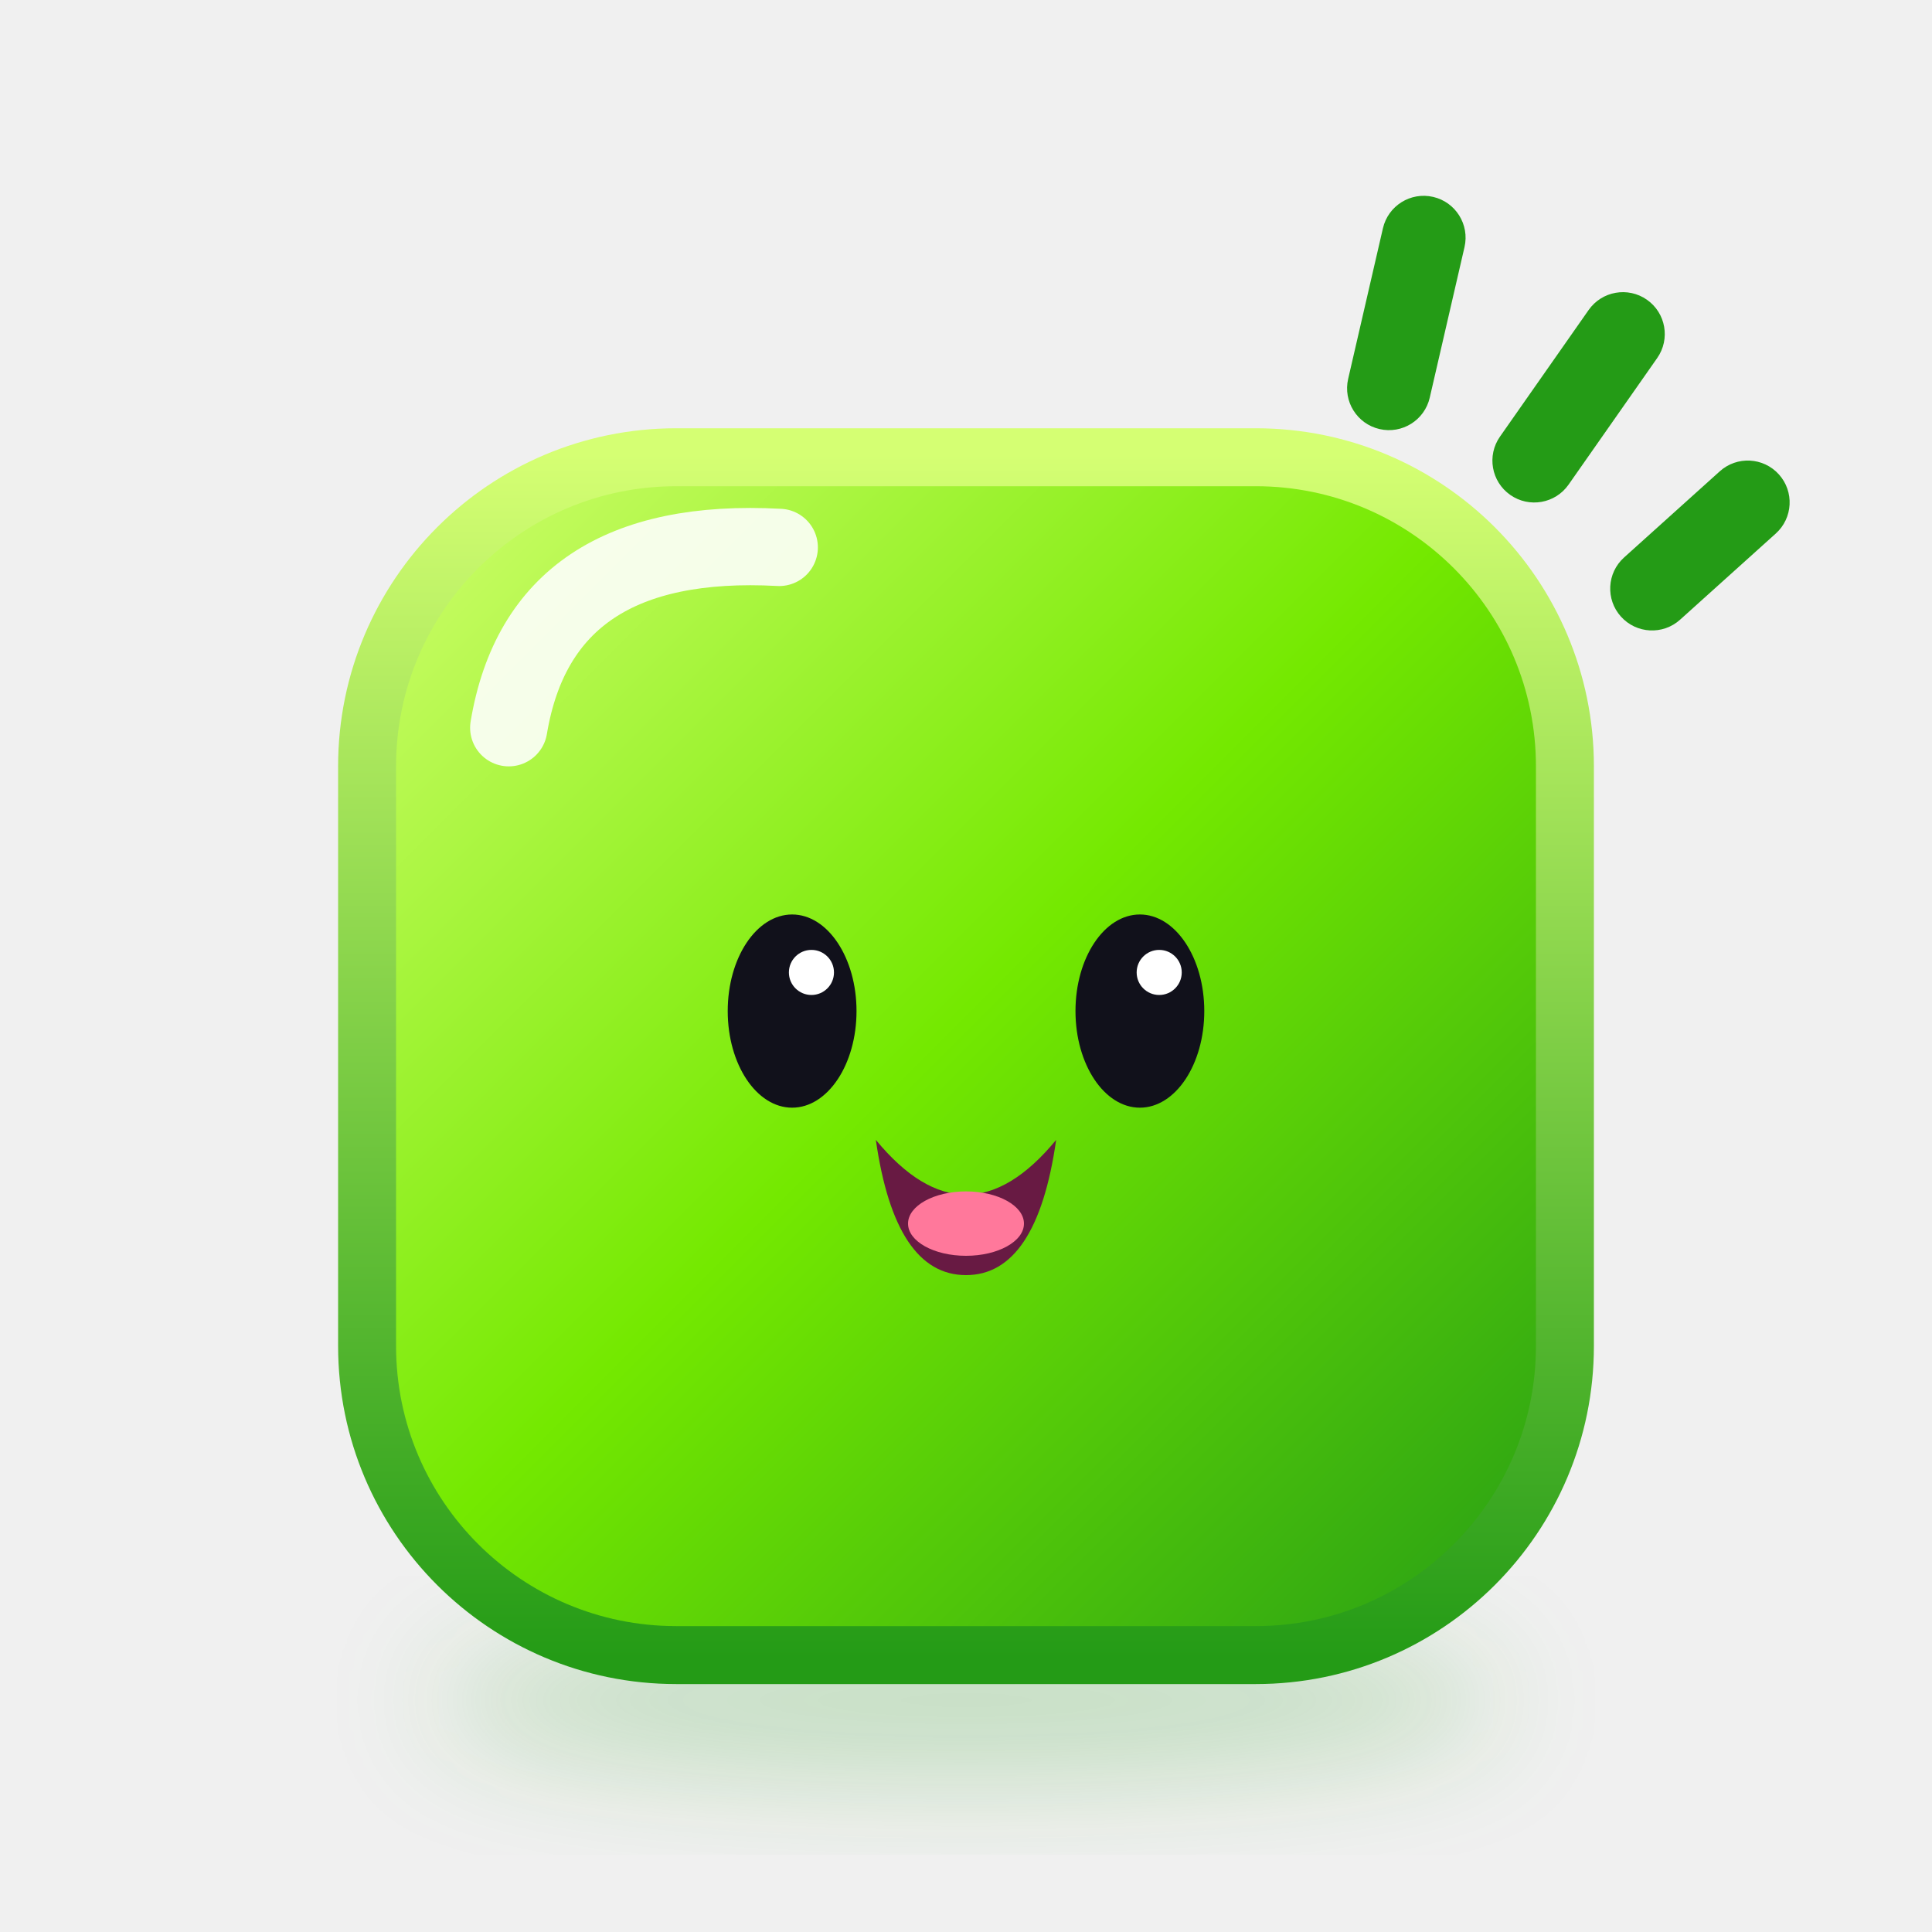
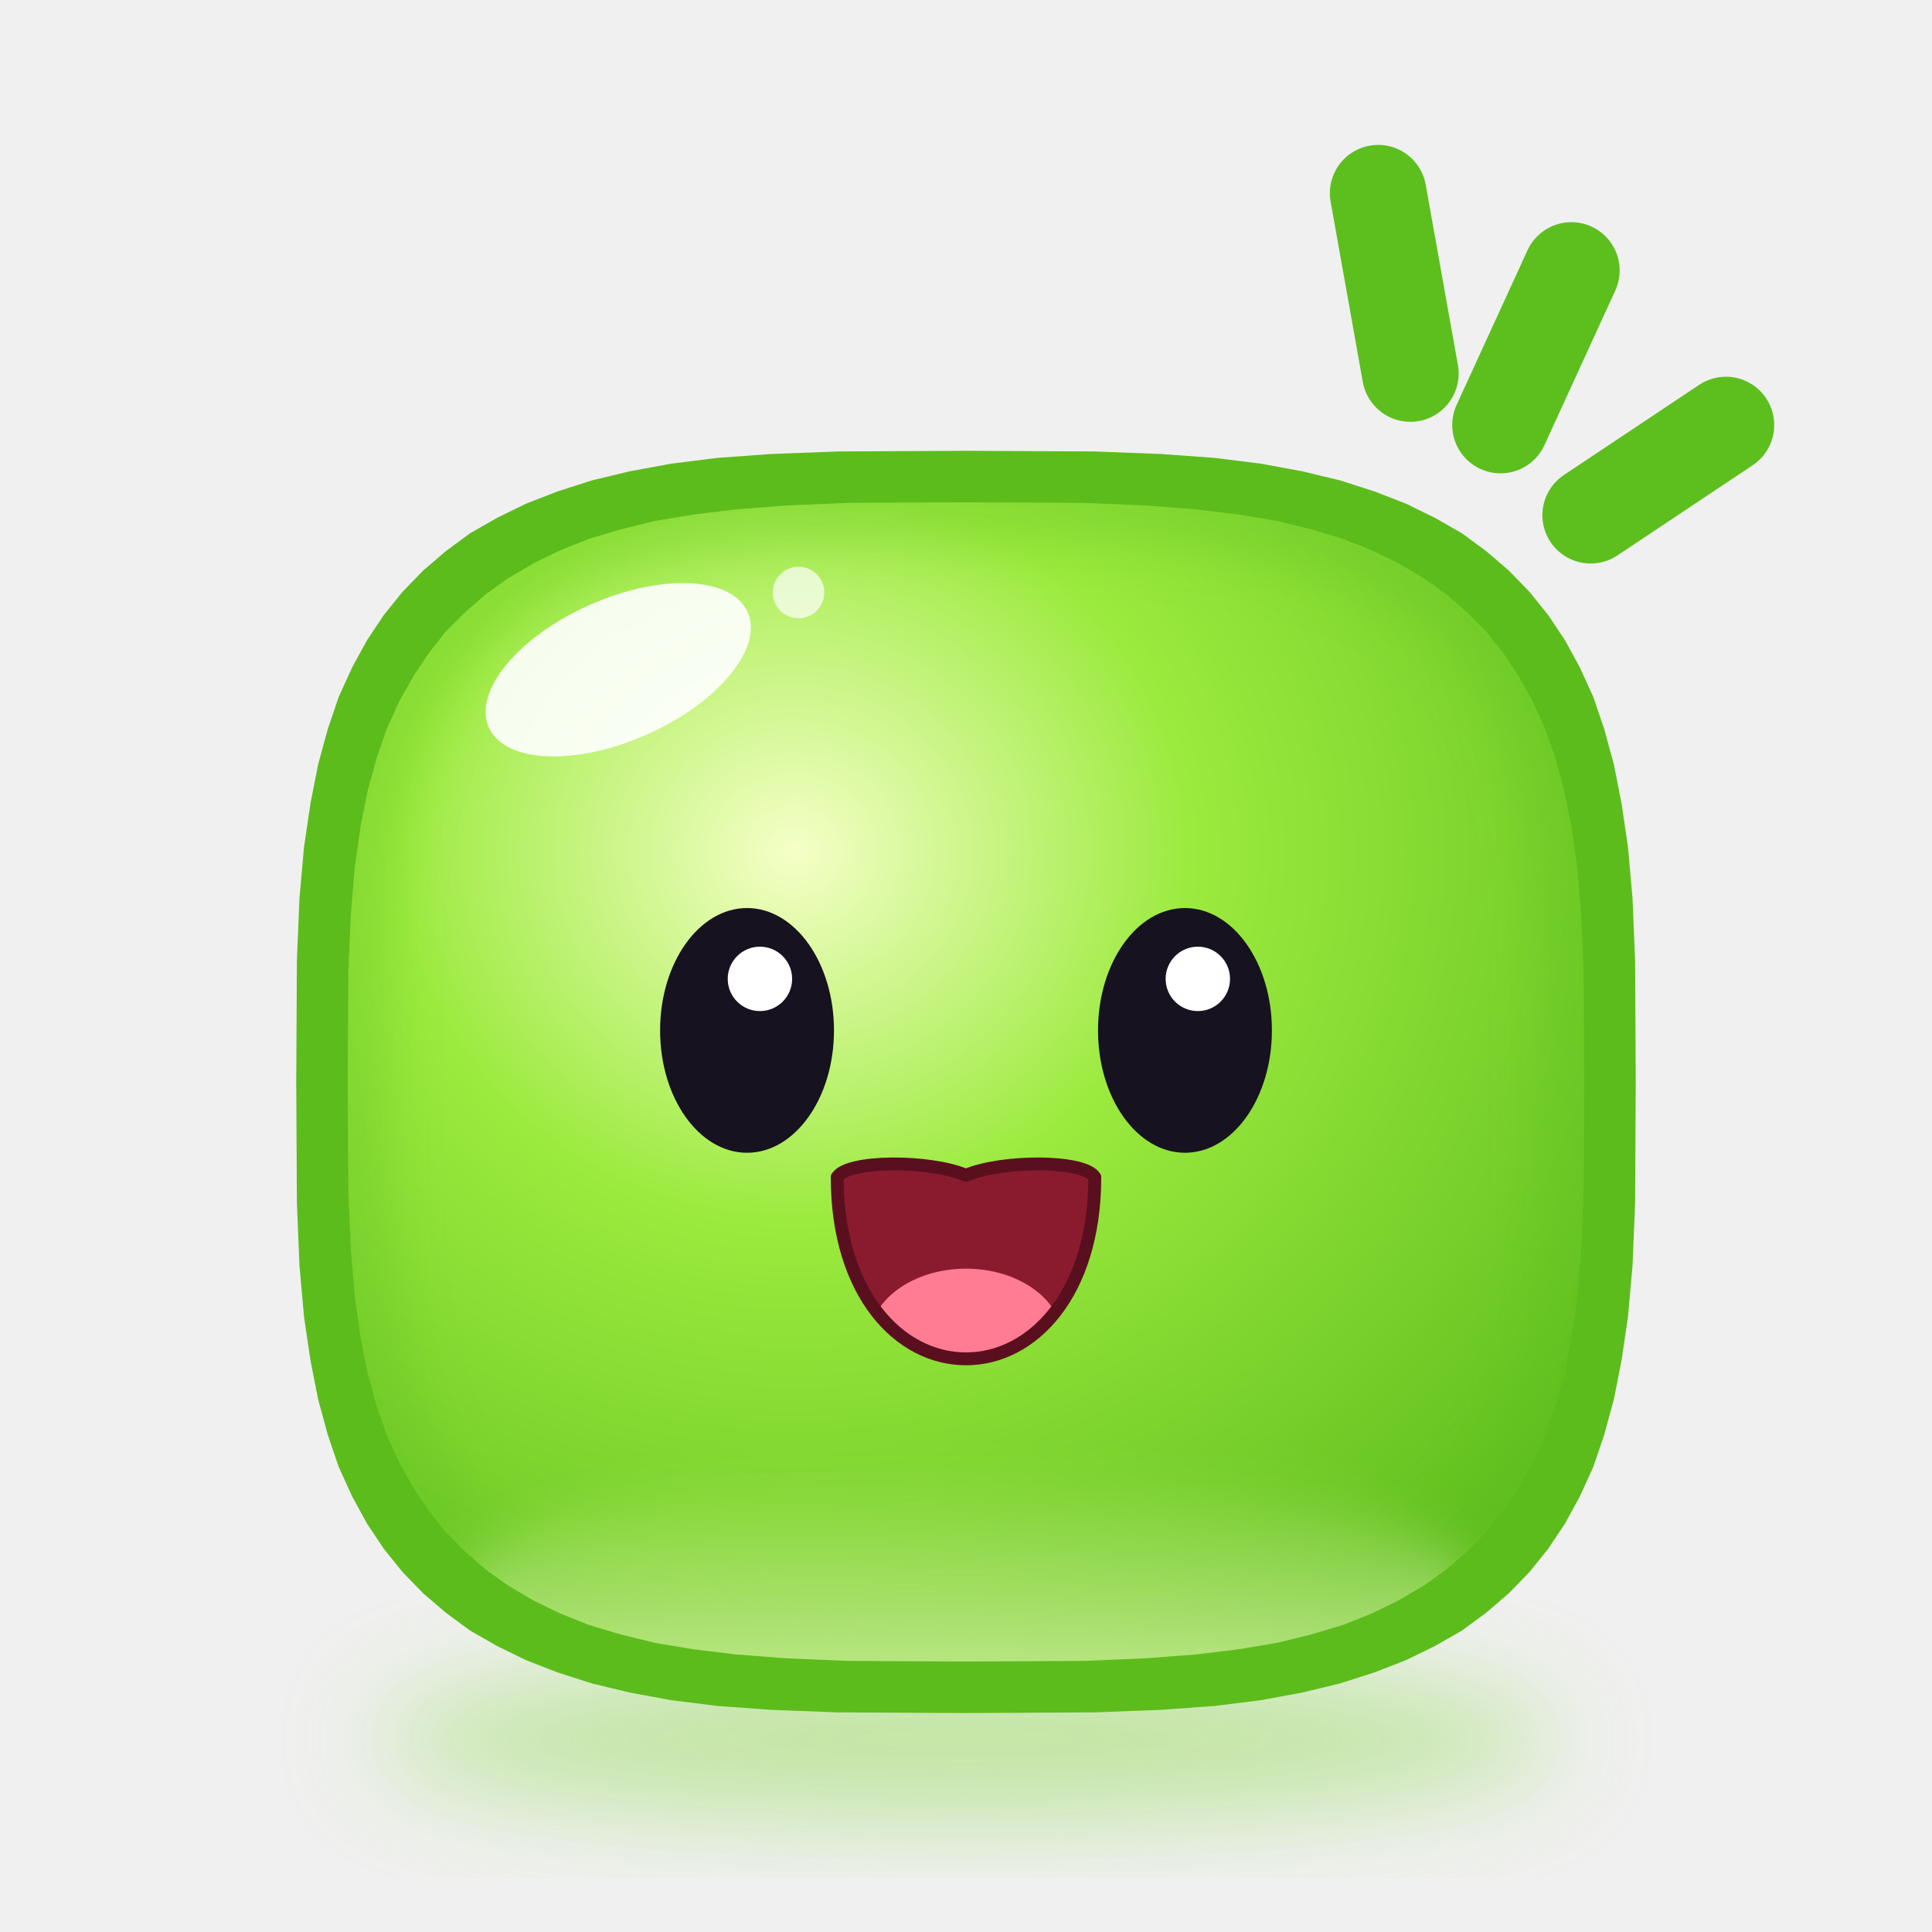
<svg xmlns="http://www.w3.org/2000/svg" width="300" height="300" viewBox="0 0 300 300">
  <defs>
-     <linearGradient id="body" x1="0" y1="0" x2="1" y2="1">
-       <stop offset="0" stop-color="#D5FF73" />
-       <stop offset=".48" stop-color="#74E900" />
-       <stop offset="1" stop-color="#249B16" />
+     <radialGradient id="b" cx=".36" cy=".3" r=".85">
+       <stop offset="0" stop-color="#F5FFC8" />
+       <stop offset=".38" stop-color="#9BEA3E" />
+       <stop offset="1" stop-color="#5CBC1C" />
+     </radialGradient>
+     <linearGradient id="rim" x1="0" y1="0" x2="0" y2="1">
+       <stop offset="0" stop-color="#5CBC1C" />
+       <stop offset="1" stop-color="#5CBC1C" />
    </linearGradient>
-     <linearGradient id="rim" x1="0" y1="0" x2="0" y2="1">
-       <stop offset="0" stop-color="#D5FF73" />
-       <stop offset="1" stop-color="#249B16" />
+     <linearGradient id="low" x1="0" y1="0" x2="0" y2="1">
+       <stop offset="0" stop-color="#F5FFC8" stop-opacity="0" />
+       <stop offset="1" stop-color="#F5FFC8" stop-opacity=".75" />
    </linearGradient>
-     <filter id="shadow" x="-30%" y="-30%" width="160%" height="180%">
-       <feGaussianBlur stdDeviation="9" />
+     <filter id="bl" x="-40%" y="-40%" width="180%" height="180%">
+       <feGaussianBlur stdDeviation="8" />
    </filter>
+     <filter id="bs" x="-20%" y="-20%" width="140%" height="140%">
+       <feGaussianBlur stdDeviation="4" />
+     </filter>
+     <clipPath id="in">
+       <path d="M246.0 168.0 L245.9 185.2 L245.5 194.2 L244.9 201.4 L244.0 207.7 L242.9 213.2 L241.5 218.3 L239.9 222.9 L238.0 227.1 L235.8 231.0 L233.4 234.6 L230.8 237.9 L227.8 240.9 L224.6 243.7 L221.1 246.2 L217.2 248.5 L213.1 250.5 L208.6 252.3 L203.6 253.8 L198.3 255.1 L192.3 256.1 L185.7 256.9 L177.9 257.5 L168.4 257.9 L150.0 258.0 L131.6 257.9 L122.1 257.5 L114.3 256.9 L107.7 256.1 L101.7 255.1 L96.4 253.8 L91.4 252.3 L86.9 250.5 L82.8 248.5 L78.9 246.2 L75.4 243.7 L72.2 240.9 L69.2 237.9 L66.6 234.6 L64.2 231.0 L62.0 227.1 L60.1 222.9 L58.5 218.3 L57.1 213.2 L56.0 207.7 L55.1 201.4 L54.5 194.2 L54.1 185.2 L54.0 168.0 L54.1 150.8 L54.5 141.8 L55.1 134.6 L56.0 128.3 L57.1 122.8 L58.5 117.7 L60.1 113.1 L62.0 108.9 L64.2 105.0 L66.6 101.4 L69.2 98.1 L72.2 95.1 L75.4 92.3 L78.9 89.8 L82.8 87.5 L86.9 85.5 L91.4 83.7 L96.4 82.2 L101.7 80.9 L107.7 79.9 L114.3 79.1 L122.1 78.5 L131.6 78.1 L150.0 78.0 L168.4 78.1 L177.9 78.5 L185.7 79.1 L192.3 79.9 L198.3 80.9 L203.6 82.2 L208.6 83.7 L213.1 85.5 L217.2 87.5 L221.1 89.8 L224.6 92.3 L227.8 95.1 L230.8 98.1 L233.4 101.4 L235.8 105.0 L238.0 108.9 L239.9 113.1 L241.5 117.7 L242.9 122.8 L244.0 128.3 L244.9 134.6 L245.5 141.8 L245.9 150.8Z" />
+     </clipPath>
  </defs>
-   <ellipse cx="150" cy="264" rx="83" ry="12" fill="#249B16" opacity=".22" filter="url(#shadow)" />
-   <rect x="57" y="71" width="186" height="186" rx="48" fill="url(#body)" stroke="url(#rim)" stroke-width="9" />
-   <path d="M79 113 Q84 83 121 85" fill="none" stroke="white" stroke-width="12" stroke-linecap="round" opacity=".88" />
-   <ellipse cx="123" cy="157" rx="10" ry="15" fill="#11111B" />
-   <ellipse cx="177" cy="157" rx="10" ry="15" fill="#11111B" />
-   <circle cx="126" cy="151" r="3.5" fill="white" />
-   <circle cx="180" cy="151" r="3.5" fill="white" />
-   <path d="M136 177 Q150 194 164 177 Q161 198 150 198 Q139 198 136 177Z" fill="#681A43" />
-   <ellipse cx="150" cy="190" rx="9" ry="5" fill="#FF789B" />
-   <g fill="#249B16">
-     <rect x="212" y="30" width="13" height="37" rx="6.5" transform="rotate(13 218 48)" />
-     <rect x="239" y="43" width="13" height="37" rx="6.5" transform="rotate(35 245 61)" />
-     <rect x="258" y="68" width="13" height="33" rx="6.5" transform="rotate(48 264 84)" />
+   <ellipse cx="150" cy="270" rx="92" ry="12" fill="#84D83A" opacity=".45" filter="url(#bl)" />
+   <path d="M254.0 168.0 L253.9 186.8 L253.5 196.5 L252.8 204.4 L251.8 211.2 L250.6 217.3 L249.1 222.8 L247.4 227.8 L245.3 232.4 L243.0 236.6 L240.4 240.5 L237.5 244.1 L234.3 247.4 L230.8 250.4 L227.0 253.2 L222.8 255.6 L218.3 257.8 L213.4 259.7 L208.1 261.4 L202.3 262.8 L195.8 264.0 L188.6 264.9 L180.3 265.5 L169.9 265.9 L150.0 266.0 L130.1 265.9 L119.7 265.5 L111.4 264.9 L104.2 264.0 L97.7 262.8 L91.9 261.4 L86.6 259.7 L81.7 257.8 L77.2 255.6 L73.0 253.2 L69.2 250.4 L65.7 247.4 L62.5 244.1 L59.6 240.5 L57.0 236.6 L54.7 232.4 L52.6 227.8 L50.9 222.8 L49.4 217.3 L48.2 211.2 L47.2 204.4 L46.5 196.5 L46.1 186.8 L46.0 168.0 L46.1 149.2 L46.5 139.5 L47.2 131.6 L48.2 124.8 L49.4 118.7 L50.9 113.2 L52.6 108.2 L54.7 103.6 L57.0 99.4 L59.6 95.5 L62.5 91.9 L65.7 88.6 L69.2 85.6 L73.0 82.8 L77.2 80.4 L81.7 78.2 L86.6 76.3 L91.9 74.6 L97.7 73.2 L104.2 72.0 L111.4 71.1 L119.7 70.5 L130.1 70.1 L150.0 70.0 L169.9 70.1 L180.3 70.5 L188.6 71.1 L195.8 72.0 L202.3 73.2 L208.1 74.6 L213.4 76.3 L218.3 78.2 L222.8 80.4 L227.0 82.8 L230.8 85.6 L234.3 88.6 L237.5 91.9 L240.4 95.5 L243.0 99.4 L245.3 103.6 L247.4 108.2 L249.1 113.2 L250.6 118.7 L251.8 124.8 L252.8 131.6 L253.5 139.5 L253.9 149.2Z" fill="#5CBC1C" />
+   <path d="M246.0 168.0 L245.9 185.2 L245.5 194.2 L244.9 201.4 L244.0 207.7 L242.9 213.2 L241.5 218.3 L239.9 222.9 L238.0 227.1 L235.8 231.0 L233.4 234.6 L230.8 237.9 L227.8 240.9 L224.6 243.7 L221.1 246.2 L217.2 248.5 L213.1 250.5 L208.6 252.3 L203.6 253.8 L198.3 255.1 L192.3 256.1 L185.7 256.9 L177.9 257.5 L168.4 257.9 L150.0 258.0 L131.6 257.9 L122.1 257.5 L114.3 256.9 L107.7 256.1 L101.7 255.1 L96.4 253.8 L91.4 252.3 L86.9 250.5 L82.8 248.5 L78.9 246.2 L75.4 243.7 L72.2 240.9 L69.2 237.9 L66.6 234.6 L64.2 231.0 L62.0 227.1 L60.1 222.9 L58.5 218.3 L57.1 213.2 L56.0 207.7 L55.1 201.4 L54.5 194.2 L54.1 185.2 L54.0 168.0 L54.1 150.8 L54.5 141.8 L55.1 134.6 L56.0 128.3 L57.1 122.8 L58.5 117.7 L60.1 113.1 L62.0 108.9 L64.2 105.0 L66.6 101.4 L69.2 98.1 L72.2 95.1 L75.4 92.3 L78.9 89.8 L82.8 87.5 L86.9 85.5 L91.4 83.7 L96.4 82.2 L101.7 80.9 L107.7 79.9 L114.3 79.1 L122.1 78.5 L131.6 78.1 L150.0 78.0 L168.4 78.1 L177.9 78.5 L185.7 79.1 L192.3 79.9 L198.3 80.9 L203.6 82.2 L208.6 83.7 L213.1 85.5 L217.2 87.5 L221.1 89.8 L224.6 92.3 L227.8 95.1 L230.8 98.1 L233.4 101.4 L235.8 105.0 L238.0 108.9 L239.9 113.1 L241.5 117.7 L242.9 122.8 L244.0 128.3 L244.9 134.6 L245.5 141.8 L245.9 150.8Z" fill="url(#b)" />
+   <g clip-path="url(#in)">
+     <path d="M246.0 168.0 L245.9 185.2 L245.5 194.2 L244.9 201.4 L244.0 207.7 L242.9 213.2 L241.5 218.3 L239.9 222.9 L238.0 227.1 L235.8 231.0 L233.4 234.6 L230.8 237.9 L227.8 240.9 L224.6 243.7 L221.1 246.2 L217.2 248.5 L213.1 250.5 L208.6 252.3 L203.6 253.8 L198.3 255.1 L192.3 256.1 L185.7 256.9 L177.9 257.5 L168.4 257.9 L150.0 258.0 L131.6 257.9 L122.1 257.5 L114.3 256.9 L107.7 256.1 L101.7 255.1 L96.4 253.8 L91.4 252.3 L86.9 250.5 L82.8 248.5 L78.9 246.2 L75.4 243.7 L72.2 240.9 L69.2 237.9 L66.6 234.6 L64.2 231.0 L62.0 227.1 L60.1 222.9 L58.5 218.3 L57.1 213.2 L56.0 207.7 L55.1 201.4 L54.5 194.2 L54.1 185.2 L54.0 168.0 L54.1 150.8 L54.5 141.8 L55.1 134.6 L56.0 128.3 L57.1 122.8 L58.5 117.7 L60.1 113.1 L62.0 108.9 L64.2 105.0 L66.6 101.4 L69.2 98.1 L72.2 95.1 L75.4 92.3 L78.9 89.8 L82.8 87.5 L86.9 85.5 L91.4 83.7 L96.4 82.2 L101.7 80.9 L107.7 79.9 L114.3 79.1 L122.1 78.5 L131.6 78.1 L150.0 78.0 L168.4 78.1 L177.9 78.5 L185.7 79.1 L192.3 79.9 L198.3 80.9 L203.6 82.2 L208.6 83.7 L213.1 85.5 L217.2 87.5 L221.1 89.8 L224.6 92.3 L227.8 95.1 L230.8 98.1 L233.4 101.4 L235.8 105.0 L238.0 108.9 L239.9 113.1 L241.5 117.7 L242.9 122.8 L244.0 128.3 L244.9 134.6 L245.5 141.8 L245.9 150.8Z" fill="none" stroke="#5CBC1C" stroke-width="12" opacity=".3" filter="url(#bs)" />
+     <ellipse cx="150" cy="248" rx="80" ry="20" fill="url(#low)" filter="url(#bs)" />
+   </g>
+   <ellipse cx="96" cy="104" rx="22" ry="11" transform="rotate(-24 96 104)" fill="#fff" opacity=".9" />
+   <circle cx="124" cy="92" r="4" fill="#fff" opacity=".7" />
+   <ellipse cx="116" cy="160" rx="13.5" ry="19" fill="#17121F" />
+   <circle cx="118" cy="152.0" r="5" fill="#fff" />
+   <ellipse cx="184" cy="160" rx="13.5" ry="19" fill="#17121F" />
+   <circle cx="186" cy="152.0" r="5" fill="#fff" />
+   <clipPath id="m">
+     <path d="M130.0 182.8 C131.6 180.1 144.4 180.1 150.0 182.5 C155.6 180.1 168.4 180.1 170.0 182.8 C170.0 200.8 160.4 211.0 150.0 211.0 C139.6 211.0 130.0 200.8 130.0 182.8Z" />
+   </clipPath>
+   <path d="M130.0 182.8 C131.6 180.1 144.4 180.1 150.0 182.5 C155.6 180.1 168.4 180.1 170.0 182.8 C170.0 200.8 160.4 211.0 150.0 211.0 C139.6 211.0 130.0 200.8 130.0 182.8Z" fill="#8A1B2E" />
+   <g clip-path="url(#m)">
+     <ellipse cx="150" cy="208" rx="15" ry="11" fill="#FF7C93" />
+   </g>
+   <path d="M130.0 182.8 C131.6 180.1 144.4 180.1 150.0 182.5 C155.6 180.1 168.4 180.1 170.0 182.8 C170.0 200.8 160.4 211.0 150.0 211.0 C139.6 211.0 130.0 200.8 130.0 182.8Z" fill="none" stroke="#5A0F1E" stroke-width="2" stroke-linejoin="round" />
+   <g stroke="#5DBF1E" stroke-width="15" stroke-linecap="round" fill="none">
+     <path d="M214 30 L219 58" />
+     <path d="M244 42 L233 66" />
+     <path d="M268 66 L247 80" />
  </g>
</svg>
